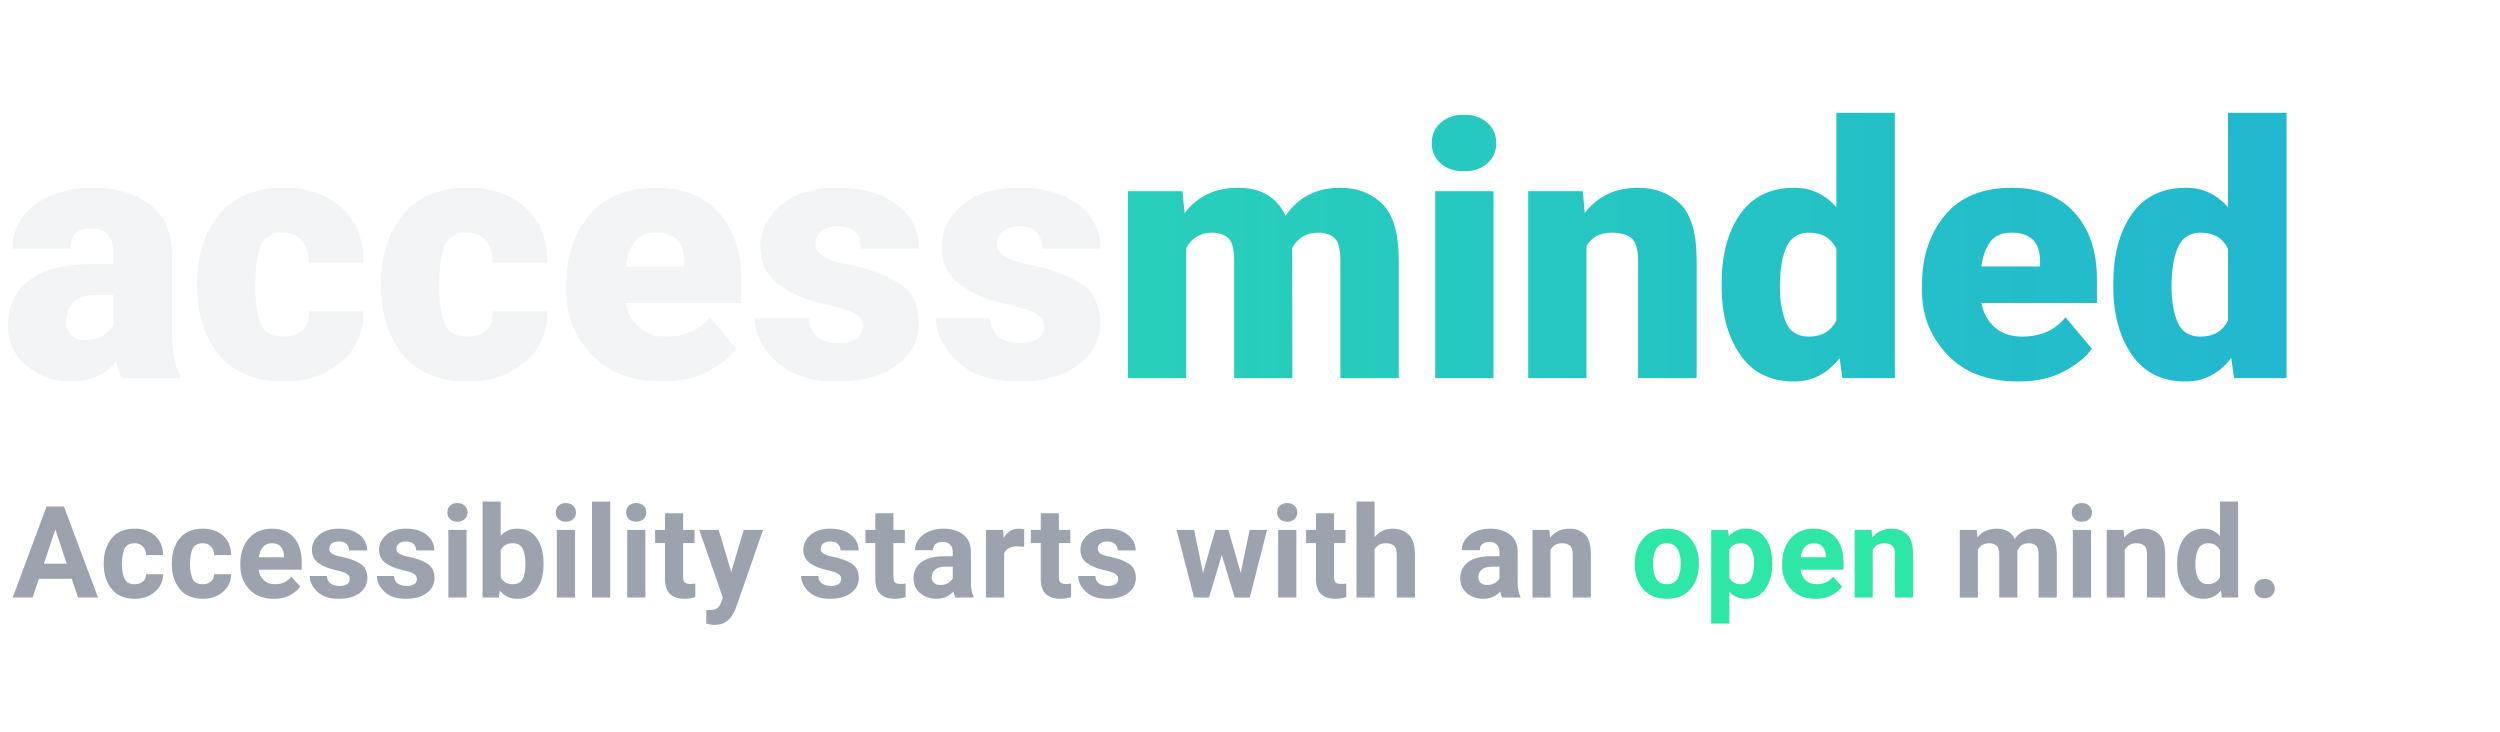
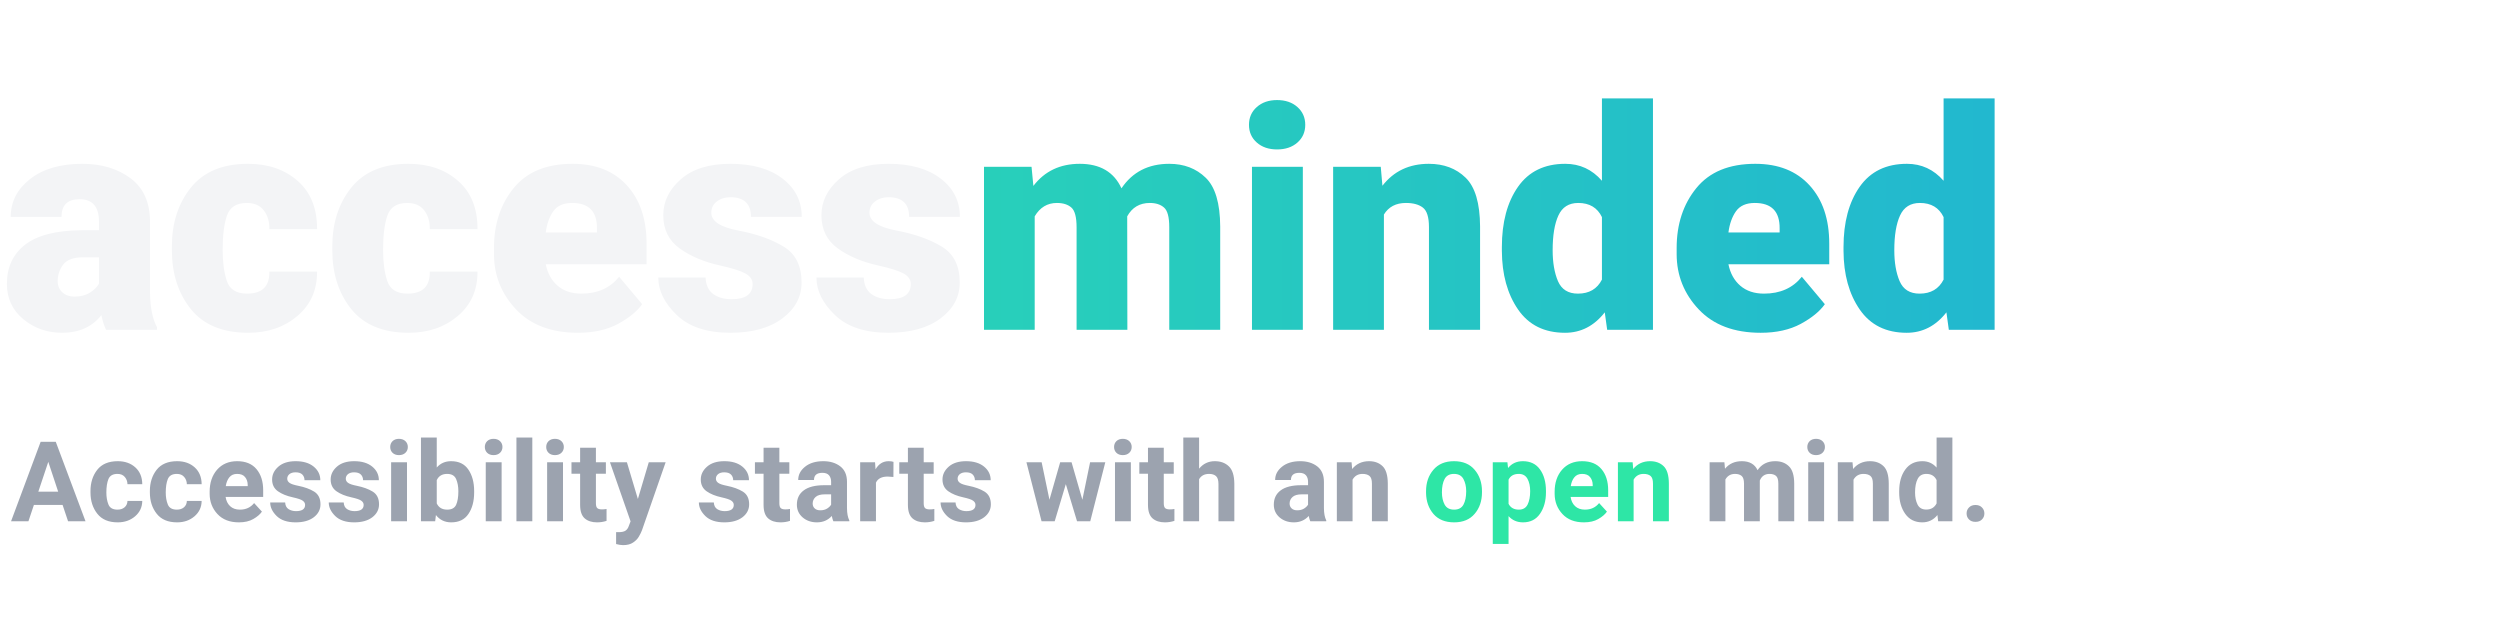
- <svg xmlns="http://www.w3.org/2000/svg" height="120" viewBox="0 0 410 120" role="img" aria-label="accessminded logo">
+ <svg xmlns="http://www.w3.org/2000/svg" height="120" viewBox="0 0 470 120" role="img" aria-label="accessminded logo">
  <defs>
    <linearGradient id="am" x1="0" y1="0" x2="1" y2="0">
      <stop offset="0" stop-color="#2EE6A6" />
      <stop offset="1" stop-color="#22B8CF" />
    </linearGradient>
  </defs>
  <text x="0" y="62" font-family="system-ui, -apple-system, Segoe UI, Roboto, Arial" font-size="58" font-weight="900" fill="#F3F4F6">
    access<tspan fill="url(#am)">minded</tspan>
  </text>
  <text x="2" y="98" font-family="system-ui, -apple-system, Segoe UI, Roboto, Arial" font-size="21" font-weight="650" fill="#9CA3AF" letter-spacing=".2">
    Accessibility starts with an <tspan fill="#2EE6A6">open</tspan> mind.
  </text>
</svg>
